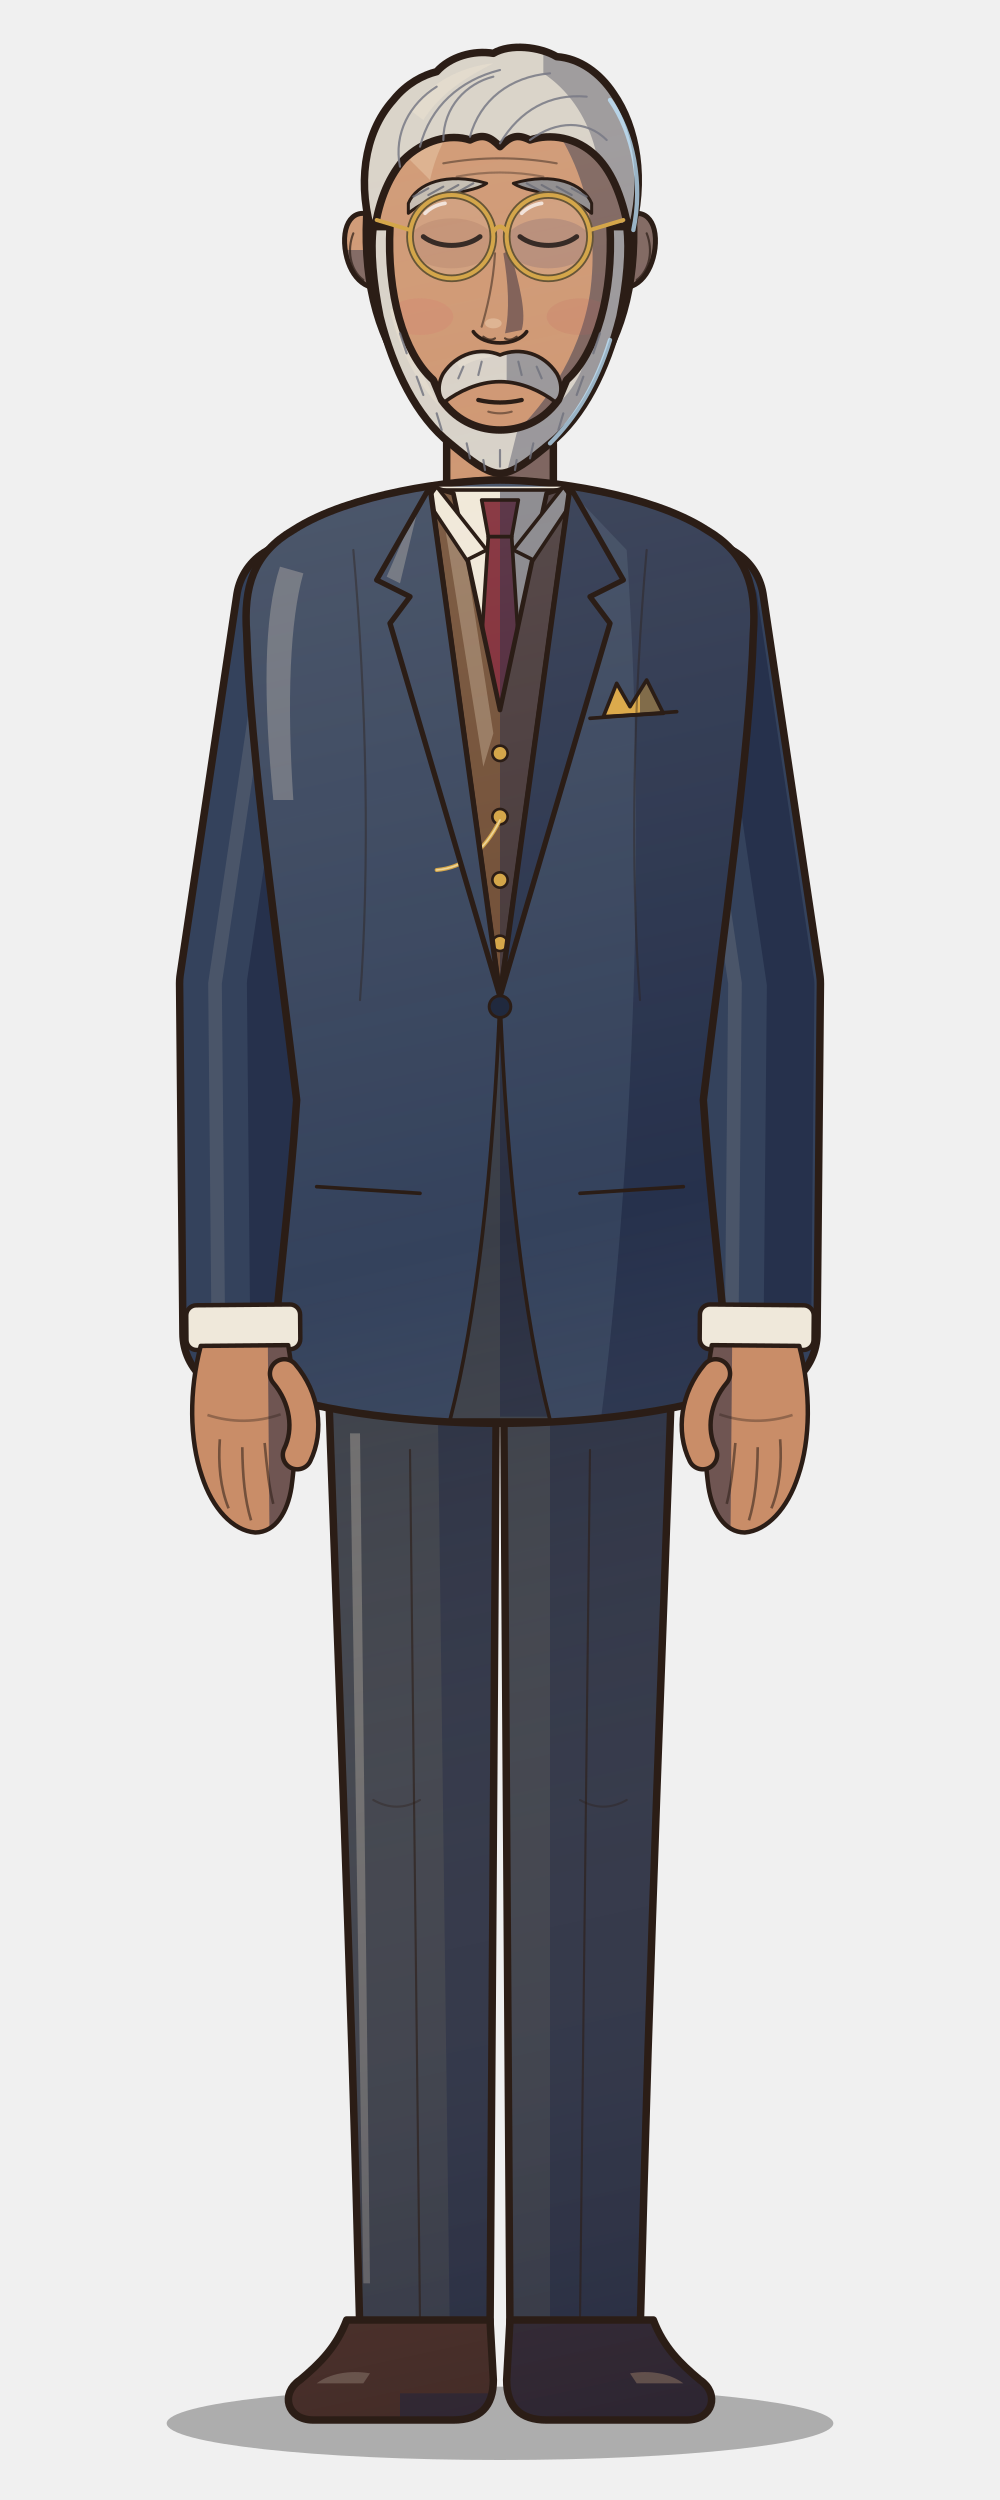
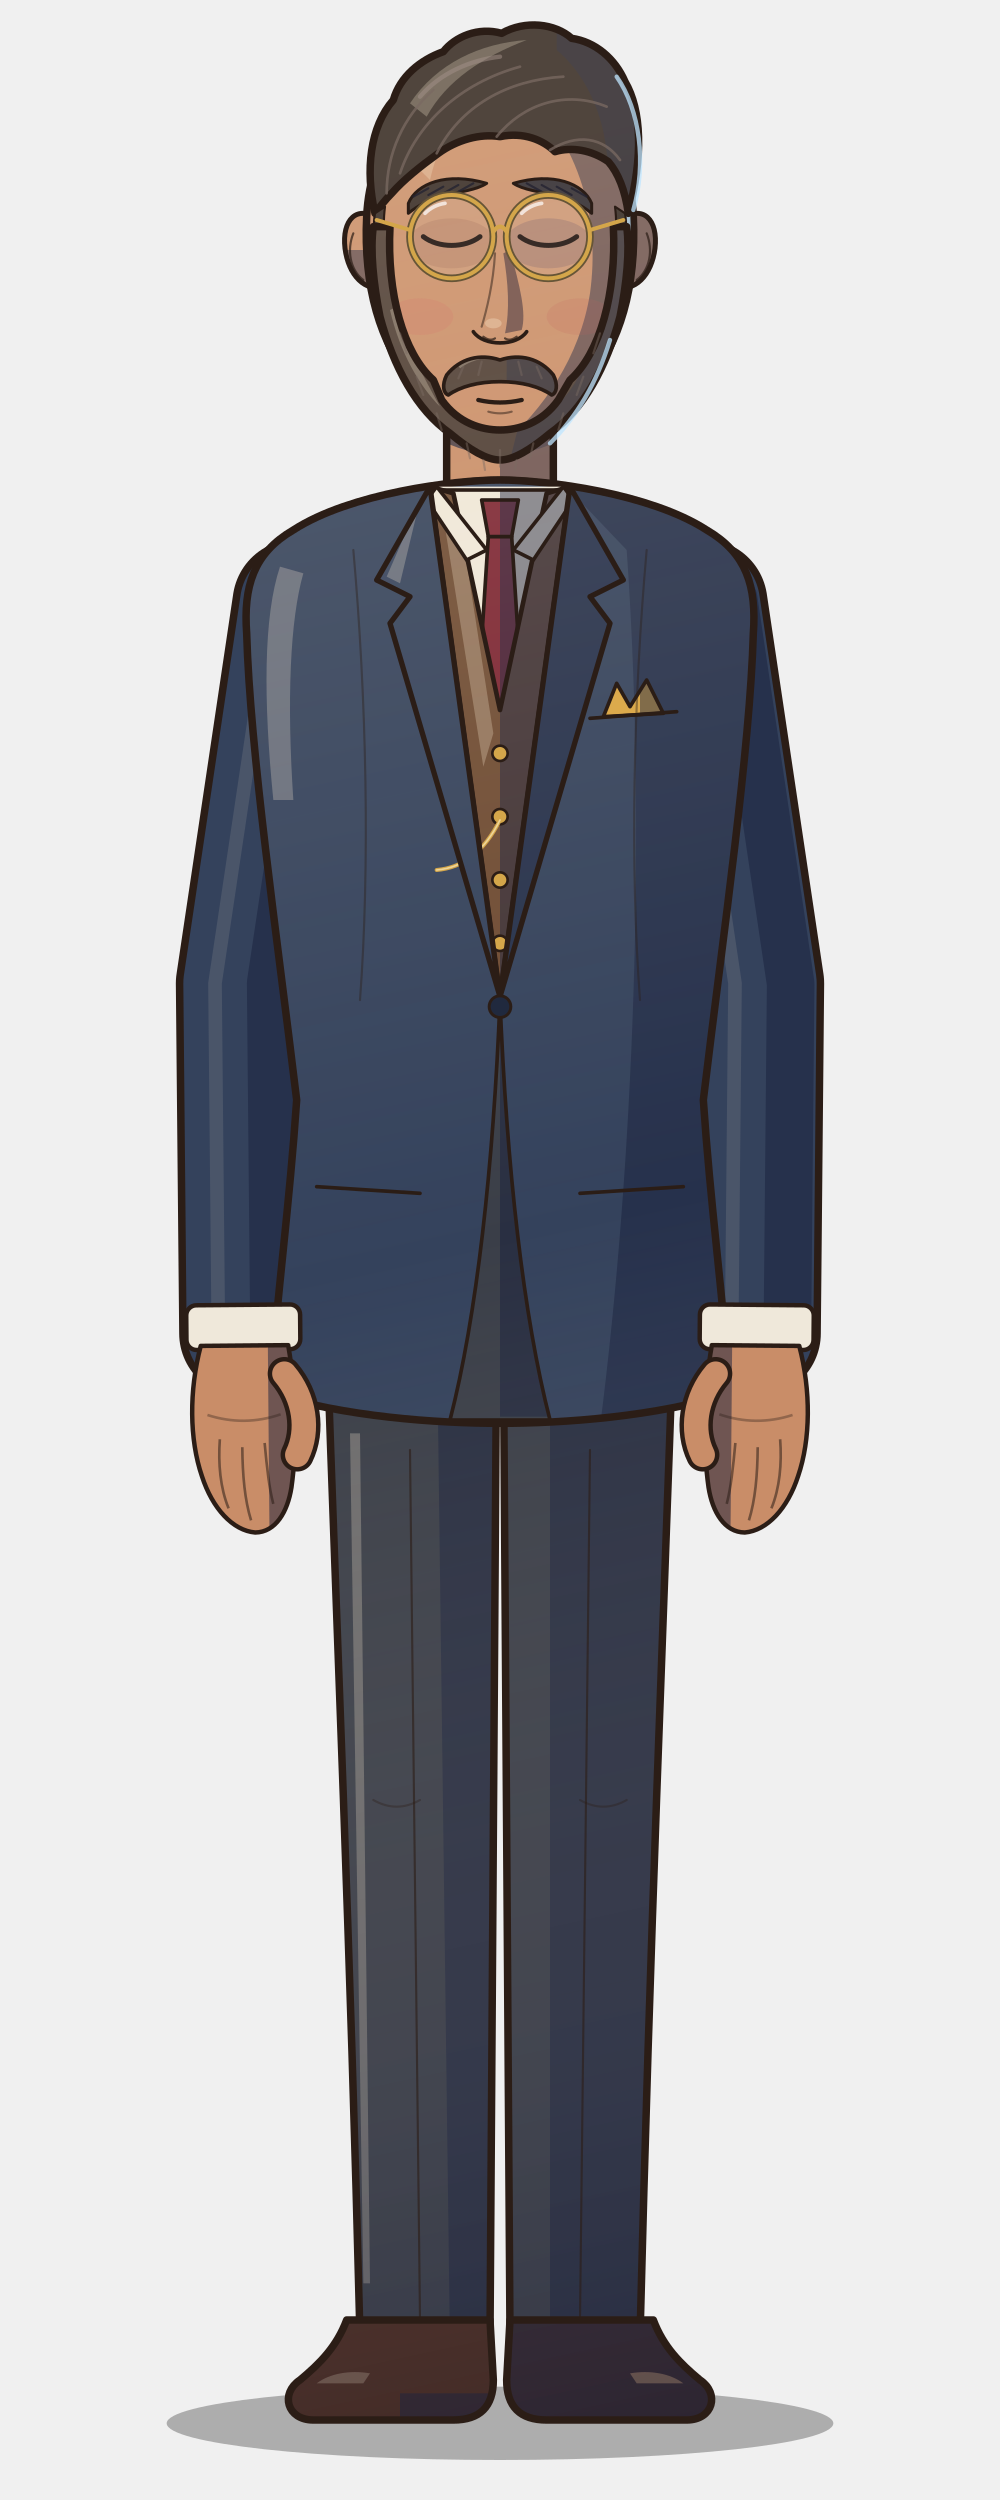
<svg xmlns="http://www.w3.org/2000/svg" viewBox="0 0 600 1500" width="600" height="1500">
  <defs>
    <linearGradient id="form" gradientUnits="userSpaceOnUse" x1="170" y1="120" x2="470" y2="1500">
      <stop offset="0" stop-color="#fff1d6" stop-opacity="0.16" />
      <stop offset="0.45" stop-color="#fff1d6" stop-opacity="0" />
      <stop offset="1" stop-color="#0b1030" stop-opacity="0.30" />
    </linearGradient>
    <clipPath id="c1">
      <path d="M196,800 L298,800 L294,1402 L216,1402 C210,1160 202,980 196,800 Z" />
    </clipPath>
    <clipPath id="c2">
      <path d="M 404,800 L 302,800 L 306,1402 L 384,1402 C 390,1160 398,980 404,800 Z" />
    </clipPath>
    <clipPath id="c3">
      <path d="M208,1392 L294,1392 L296,1428 C296,1444 288,1452 272,1452 L188,1452 C172,1452 168,1436 180,1428 C192,1418 202,1408 208,1392 Z" />
    </clipPath>
    <clipPath id="c4">
      <path d="M 392,1392 L 306,1392 L 304,1428 C 304,1444 312,1452 328,1452 L 412,1452 C 428,1452 432,1436 420,1428 C 408,1418 398,1408 392,1392 Z" />
    </clipPath>
    <clipPath id="c5">
      <path d="M268,228 L268,304 L332,304 L332,228 Z" />
    </clipPath>
    <clipPath id="c6">
      <path d="M300,288 C272,288 210,296 176,318 C152,332 146,352 148,380 C150,450 166,560 178,660 C174,720 166,780 162,836 C206,850 262,854 300,854 C338,854 394,850 438,836 C434,780 426,720 422,660 C434,560 450,450 452,380 C454,352 448,332 424,318 C390,296 328,288 300,288 Z" />
    </clipPath>
    <clipPath id="c7">
      <path d="M258,292 L342,292 L300,598 Z" />
    </clipPath>
    <clipPath id="c8">
      <path d="M262,294 L338,294 L300,430 Z" />
    </clipPath>
    <clipPath id="c9">
      <path d="M289,300 L311,300 L307,322 L293,322 Z" />
    </clipPath>
    <clipPath id="c10">
      <path d="M293,322 L307,322 L314,430 L300,446 L286,430 Z" />
    </clipPath>
    <clipPath id="c11">
      <path d="M258,292 L272,296 L300,426 L328,296 L342,292 L300,598 Z" />
    </clipPath>
    <clipPath id="c12">
      <path d="M262,292 L292,330 L280,336 L256,300 Z" />
    </clipPath>
    <clipPath id="c13">
      <path d="M 338,292 L 308,330 L 320,336 L 344,300 Z" />
    </clipPath>
    <clipPath id="c14">
      <path d="M258,292 L226,348 L246,358 L234,374 L300,598 Z" />
    </clipPath>
    <clipPath id="c15">
      <path d="M 342,292 L 374,348 L 354,358 L 366,374 L 300,598 Z" />
    </clipPath>
    <clipPath id="c16">
      <path d="M300,600 C296,700 286,790 270,852 L330,852 C314,790 304,700 300,600 Z" />
    </clipPath>
    <clipPath id="c17">
      <path d="M362,430 L370,410 L378,424 L388,408 L398,428 Z" />
    </clipPath>
    <clipPath id="c18">
      <path d="M-21,6 C-27,28 -27,52 -21,70 C-16,86 -6,97 5,98 C15,98 21,88 23,76 C26,56 26,30 22,6 Z" />
    </clipPath>
    <clipPath id="c19">
      <path d="M-21,6 C-27,28 -27,52 -21,70 C-16,86 -6,97 5,98 C15,98 21,88 23,76 C26,56 26,30 22,6 Z" />
    </clipPath>
    <clipPath id="c20">
      <path d="M228,132 C214,122 205,132 207,149 C209,165 219,176 232,172 Z" />
    </clipPath>
    <clipPath id="c21">
      <path d="M 372,132 C 386,122 395,132 393,149 C 391,165 381,176 368,172 Z" />
    </clipPath>
    <clipPath id="c22">
      <path d="M300,50 C352,50 378,86 380,130 C382,172 372,206 352,230 C334,252 316,264 300,264 C284,264 266,252 248,230 C228,206 218,172 220,130 C222,86 248,50 300,50 Z" />
    </clipPath>
    <clipPath id="c23">
-       <path d="M224,142 C214,112 218,80 236,60 C244,50 254,45 262,43 C270,34 284,30 296,32 C306,26 324,28 334,34 C348,35 360,44 368,56 C382,76 388,108 378,142 C374,120 368,104 358,94 C346,82 330,80 318,84 C310,80 306,82 300,88 C294,82 290,80 282,84 C270,80 254,84 242,96 C232,108 227,122 224,142 Z" />
+       <path d="M225,128 C219,102 222,76 236,60 C240,46 252,36 266,31 C273,22 287,16 301,20 C315,12 333,14 343,23 C357,25 369,35 375,49 C385,66 386,94 377,128 C375,114 371,104 365,97 C355,90 343,88 333,91 C326,84 314,79 300,82 C288,80 274,84 263,92 C252,100 242,108 235,116 C231,120 228,124 225,128 Z" />
    </clipPath>
    <clipPath id="c24">
+       <path d="M225,128 C224,134 224,140 226,146 L232,144 C230,138 230,132 231,124 Z" />
+     </clipPath>
+     <clipPath id="c25">
+       <path d="M 375,128 C 376,134 376,140 374,146 L 368,144 C 370,138 370,132 369,124 Z" />
+     </clipPath>
+     <clipPath id="c26">
      <path d="M245,122 C250,110 268,103 292,110 C286,114 276,115 268,117 C259,119 251,123 245,128 Z" />
    </clipPath>
-     <clipPath id="c25">
+     <clipPath id="c27">
      <path d="M 355,122 C 350,110 332,103 308,110 C 314,114 324,115 332,117 C 341,119 349,123 355,128 Z" />
    </clipPath>
-     <clipPath id="c26">
-       <path d="M224,136 C222,150 224,170 228,190 C236,222 250,250 270,266 C282,276 292,284 300,284 C308,284 318,276 330,266 C350,250 364,222 372,190 C376,170 378,150 376,136 L366,136 C368,176 358,212 340,228 L335,240 C325,254 311,258 300,258 C289,258 275,254 265,240 L260,228 C242,212 232,176 234,136 Z" />
-     </clipPath>
-     <clipPath id="c27">
-       <path d="M266,224 C274,212 288,208 300,213 C312,208 326,212 334,224 C338,231 337,239 333,241 C325,235 313,229 300,229 C287,229 275,235 267,241 C263,239 262,231 266,224 Z" />
+     <clipPath id="c28">
+       <path d="M224,136 C222,150 224,170 228,190 C236,220 250,246 270,260 C282,270 292,276 300,276 C308,276 318,270 330,260 C350,246 364,220 372,190 C376,170 378,150 376,136 L368,136 C370,176 360,212 342,228 L335,240 C325,254 311,258 300,258 C289,258 275,254 265,240 L260,228 C242,212 232,176 234,136 Z" />
+     </clipPath>
+     <clipPath id="c29">
+       <path d="M268,225 C276,215 288,212 300,216 C312,212 324,215 332,225 C335,231 334,236 331,237 C324,232 313,229 300,229 C287,229 276,232 269,237 C266,236 265,231 268,225 Z" />
    </clipPath>
  </defs>
  <ellipse cx="300" cy="1454" rx="200" ry="22" fill="#000" opacity="0.28" />
  <path d="M196,800 L298,800 L294,1402 L216,1402 C210,1160 202,980 196,800 Z" fill="#3a3e48" />
  <g clip-path="url(#c1)">
    <path d="M262,790 L310,790 L304,1410 L270,1410 Z" fill="#292f42" />
    <path d="M210,860 L216,860 L222,1370 L218,1370 Z" fill="#757473" opacity="0.85" />
    <rect x="0" y="0" width="600" height="1500" fill="url(#form)" />
  </g>
  <path d="M196,800 L298,800 L294,1402 L216,1402 C210,1160 202,980 196,800 Z" fill="none" stroke="#2b1d16" stroke-width="4.5" stroke-linejoin="round" />
  <path d="M 404,800 L 302,800 L 306,1402 L 384,1402 C 390,1160 398,980 404,800 Z" fill="#3a3e48" />
  <g clip-path="url(#c2)">
    <path d="M330,790 L420,790 L420,1410 L330,1410 Z" fill="#292f42" />
    <rect x="0" y="0" width="600" height="1500" fill="url(#form)" />
  </g>
  <path d="M 404,800 L 302,800 L 306,1402 L 384,1402 C 390,1160 398,980 404,800 Z" fill="none" stroke="#2b1d16" stroke-width="4.5" stroke-linejoin="round" />
  <path d="M246,870 L252,1392" fill="none" stroke="#2b1d16" stroke-width="1.3" stroke-linecap="round" stroke-linejoin="round" opacity="0.6" />
  <path d="M354,870 L348,1392" fill="none" stroke="#2b1d16" stroke-width="1.3" stroke-linecap="round" stroke-linejoin="round" opacity="0.6" />
  <path d="M224,1080 q14,8 28,0" fill="none" stroke="#2b1d16" stroke-width="1.3" stroke-linecap="round" stroke-linejoin="round" opacity="0.35" />
  <path d="M348,1080 q14,8 28,0" fill="none" stroke="#2b1d16" stroke-width="1.3" stroke-linecap="round" stroke-linejoin="round" opacity="0.35" />
  <path d="M208,1392 L294,1392 L296,1428 C296,1444 288,1452 272,1452 L188,1452 C172,1452 168,1436 180,1428 C192,1418 202,1408 208,1392 Z" fill="#4e2c1e" />
  <g clip-path="url(#c3)">
    <path d="M240,1436 L300,1436 L300,1460 L240,1460 Z" fill="#33262d" />
    <path d="M190,1430 C198,1424 210,1422 222,1424 L218,1430 Z" fill="#836755" opacity="0.85" />
    <rect x="0" y="0" width="600" height="1500" fill="url(#form)" />
  </g>
  <path d="M208,1392 L294,1392 L296,1428 C296,1444 288,1452 272,1452 L188,1452 C172,1452 168,1436 180,1428 C192,1418 202,1408 208,1392 Z" fill="none" stroke="#2b1d16" stroke-width="4.5" stroke-linejoin="round" />
  <path d="M 392,1392 L 306,1392 L 304,1428 C 304,1444 312,1452 328,1452 L 412,1452 C 428,1452 432,1436 420,1428 C 408,1418 398,1408 392,1392 Z" fill="#4e2c1e" />
  <g clip-path="url(#c4)">
    <path d="M300,1380 L440,1380 L440,1460 L300,1460 Z" fill="#33262d" />
    <path d="M 410,1430 C 402,1424 390,1422 378,1424 L 382,1430 Z" fill="#836755" opacity="0.85" />
    <rect x="0" y="0" width="600" height="1500" fill="url(#form)" />
  </g>
  <path d="M 392,1392 L 306,1392 L 304,1428 C 304,1444 312,1452 328,1452 L 412,1452 C 428,1452 432,1436 420,1428 C 408,1418 398,1408 392,1392 Z" fill="none" stroke="#2b1d16" stroke-width="4.5" stroke-linejoin="round" />
  <path d="M178.0,362.0 L144.0,590.0 L146.0,800.0" fill="none" stroke="#2b1d16" stroke-width="77.0" stroke-linecap="round" stroke-linejoin="round" />
  <path d="M178.0,362.0 L144.0,590.0 L146.0,800.0" fill="none" stroke="#34425c" stroke-width="68" stroke-linecap="round" stroke-linejoin="round" />
  <path d="M196.2,364.7 L162.4,589.8 L164.4,799.8" fill="none" stroke="#26314c" stroke-width="28.56" stroke-linecap="round" stroke-linejoin="round" />
  <path d="M163.0,362.0 L129.0,590.0 L131.0,800.0" fill="none" stroke="#596272" stroke-width="8.16" stroke-linecap="round" opacity="0.6" />
  <path d="M422.0,362.0 L456.0,590.0 L454.0,800.0" fill="none" stroke="#2b1d16" stroke-width="77.0" stroke-linecap="round" stroke-linejoin="round" />
  <path d="M422.0,362.0 L456.0,590.0 L454.0,800.0" fill="none" stroke="#34425c" stroke-width="68" stroke-linecap="round" stroke-linejoin="round" />
  <path d="M440.2,359.3 L474.4,590.2 L472.4,800.2" fill="none" stroke="#26314c" stroke-width="28.56" stroke-linecap="round" stroke-linejoin="round" />
  <path d="M407.0,362.0 L441.0,590.0 L439.0,800.0" fill="none" stroke="#596272" stroke-width="8.16" stroke-linecap="round" opacity="0.6" />
  <path d="M268,228 L268,304 L332,304 L332,228 Z" fill="#c98d68" />
  <g clip-path="url(#c5)">
    <path d="M300,220 L340,220 L340,310 L300,310 Z" fill="#6f5552" />
    <path d="M260,224 L340,224 L340,262 Q300,284 260,262 Z" fill="#514248" />
    <rect x="0" y="0" width="600" height="1500" fill="url(#form)" />
  </g>
  <path d="M268,228 L268,304 L332,304 L332,228 Z" fill="none" stroke="#2b1d16" stroke-width="4.5" stroke-linejoin="round" />
  <path d="M300,288 C272,288 210,296 176,318 C152,332 146,352 148,380 C150,450 166,560 178,660 C174,720 166,780 162,836 C206,850 262,854 300,854 C338,854 394,850 438,836 C434,780 426,720 422,660 C434,560 450,450 452,380 C454,352 448,332 424,318 C390,296 328,288 300,288 Z" fill="#34425c" />
  <g clip-path="url(#c6)">
    <path d="M336,288 C390,294 456,310 456,380 C452,500 430,600 424,680 L440,850 L360,856 C380,700 388,500 376,330 Z" fill="#26314c" />
    <path d="M168,340 C158,370 158,420 164,480 L176,480 C172,420 174,372 182,344 Z" fill="#717681" opacity="0.85" />
    <rect x="0" y="0" width="600" height="1500" fill="url(#form)" />
  </g>
  <path d="M300,288 C272,288 210,296 176,318 C152,332 146,352 148,380 C150,450 166,560 178,660 C174,720 166,780 162,836 C206,850 262,854 300,854 C338,854 394,850 438,836 C434,780 426,720 422,660 C434,560 450,450 452,380 C454,352 448,332 424,318 C390,296 328,288 300,288 Z" fill="none" stroke="#2b1d16" stroke-width="4.5" stroke-linejoin="round" />
  <path d="M258,292 L342,292 L300,598 Z" fill="#efe8da" />
  <g clip-path="url(#c7)">
    <rect x="0" y="0" width="600" height="1500" fill="url(#form)" />
  </g>
  <path d="M262,294 L338,294 L300,430 Z" fill="#efe8da" />
  <g clip-path="url(#c8)">
    <path d="M300,290 L340,290 L300,430 Z" fill="#82828a" />
    <rect x="0" y="0" width="600" height="1500" fill="url(#form)" />
  </g>
  <path d="M262,294 L338,294 L300,430 Z" fill="none" stroke="#2b1d16" stroke-width="2.2" stroke-linejoin="round" />
  <path d="M289,300 L311,300 L307,322 L293,322 Z" fill="#7c2533" />
  <g clip-path="url(#c9)">
    <path d="M300,296 L314,296 L310,326 L300,326 Z" fill="#4a2238" />
    <rect x="0" y="0" width="600" height="1500" fill="url(#form)" />
  </g>
  <path d="M289,300 L311,300 L307,322 L293,322 Z" fill="none" stroke="#2b1d16" stroke-width="2.2" stroke-linejoin="round" />
  <path d="M293,322 L307,322 L314,430 L300,446 L286,430 Z" fill="#7c2533" />
  <g clip-path="url(#c10)">
    <path d="M300,320 L318,320 L318,450 L300,450 Z" fill="#4a2238" />
    <rect x="0" y="0" width="600" height="1500" fill="url(#form)" />
  </g>
  <path d="M293,322 L307,322 L314,430 L300,446 L286,430 Z" fill="none" stroke="#2b1d16" stroke-width="2.2" stroke-linejoin="round" />
  <path d="M258,292 L272,296 L300,426 L328,296 L342,292 L300,598 Z" fill="#6e4b33" />
  <g clip-path="url(#c11)">
    <path d="M300,300 L346,290 L300,600 Z" fill="#433538" />
    <path d="M266,310 L276,312 L296,440 L290,460 Z" fill="#9a7d64" opacity="0.85" />
    <rect x="0" y="0" width="600" height="1500" fill="url(#form)" />
  </g>
  <path d="M258,292 L272,296 L300,426 L328,296 L342,292 L300,598 Z" fill="none" stroke="#2b1d16" stroke-width="2.8" stroke-linejoin="round" />
  <circle cx="300" cy="452" r="4.6" fill="#d4a64a" stroke="#2b1d16" stroke-width="1.6" />
  <circle cx="300" cy="490" r="4.6" fill="#d4a64a" stroke="#2b1d16" stroke-width="1.6" />
  <circle cx="300" cy="528" r="4.6" fill="#d4a64a" stroke="#2b1d16" stroke-width="1.6" />
  <circle cx="300" cy="566" r="4.6" fill="#d4a64a" stroke="#2b1d16" stroke-width="1.6" />
  <path d="M300,492 Q286,520 262,522" fill="none" stroke="#d4a64a" stroke-width="2.4" stroke-linecap="round" stroke-linejoin="round" opacity="1.0" />
  <path d="M300,492 Q286,520 262,522" fill="none" stroke="#fff4cc" stroke-width="1.0" stroke-linecap="round" stroke-linejoin="round" opacity="0.6" />
  <path d="M262,292 L292,330 L280,336 L256,300 Z" fill="#efe8da" />
  <g clip-path="url(#c12)">
    <rect x="0" y="0" width="600" height="1500" fill="url(#form)" />
  </g>
  <path d="M262,292 L292,330 L280,336 L256,300 Z" fill="none" stroke="#2b1d16" stroke-width="2.2" stroke-linejoin="round" />
  <path d="M 338,292 L 308,330 L 320,336 L 344,300 Z" fill="#efe8da" />
  <g clip-path="url(#c13)">
    <path d="M300,280 L350,280 L350,340 L300,340 Z" fill="#82828a" />
    <rect x="0" y="0" width="600" height="1500" fill="url(#form)" />
  </g>
  <path d="M 338,292 L 308,330 L 320,336 L 344,300 Z" fill="none" stroke="#2b1d16" stroke-width="2.2" stroke-linejoin="round" />
  <path d="M258,292 L226,348 L246,358 L234,374 L300,598 Z" fill="#34425c" />
  <g clip-path="url(#c14)">
    <path d="M252,300 L232,346 L240,350 Z" fill="#717681" opacity="0.85" />
    <rect x="0" y="0" width="600" height="1500" fill="url(#form)" />
  </g>
  <path d="M258,292 L226,348 L246,358 L234,374 L300,598 Z" fill="none" stroke="#2b1d16" stroke-width="3.2" stroke-linejoin="round" />
  <path d="M 342,292 L 374,348 L 354,358 L 366,374 L 300,598 Z" fill="#34425c" />
  <g clip-path="url(#c15)">
    <path d="M300,280 L380,280 L380,600 L300,600 Z" fill="#26314c" />
    <rect x="0" y="0" width="600" height="1500" fill="url(#form)" />
  </g>
  <path d="M 342,292 L 374,348 L 354,358 L 366,374 L 300,598 Z" fill="none" stroke="#2b1d16" stroke-width="3.2" stroke-linejoin="round" />
  <path d="M258,292 Q300,282 342,292" fill="none" stroke="#2b1d16" stroke-width="2.2" stroke-linecap="round" stroke-linejoin="round" opacity="1.0" />
  <path d="M300,600 C296,700 286,790 270,852 L330,852 C314,790 304,700 300,600 Z" fill="#3a3e48" />
  <g clip-path="url(#c16)">
    <path d="M300,600 L340,600 L340,850 L300,850 Z" fill="#292f42" />
    <rect x="0" y="0" width="600" height="1500" fill="url(#form)" />
  </g>
  <path d="M300,600 C296,700 286,790 270,852 L330,852 C314,790 304,700 300,600 Z" fill="none" stroke="#2b1d16" stroke-width="2.2" stroke-linejoin="round" />
  <circle cx="300" cy="604" r="6.5" fill="#20293e" stroke="#2b1d16" stroke-width="1.8" />
  <path d="M190,712 L252,716" fill="none" stroke="#2b1d16" stroke-width="2.2" stroke-linecap="round" stroke-linejoin="round" opacity="1.0" />
  <path d="M410,712 L348,716" fill="none" stroke="#2b1d16" stroke-width="2.2" stroke-linecap="round" stroke-linejoin="round" opacity="1.0" />
  <path d="M362,430 L370,410 L378,424 L388,408 L398,428 Z" fill="#d9a441" />
  <g clip-path="url(#c17)">
    <path d="M384,400 L404,400 L404,432 L384,432 Z" fill="#77613f" />
    <rect x="0" y="0" width="600" height="1500" fill="url(#form)" />
  </g>
  <path d="M362,430 L370,410 L378,424 L388,408 L398,428 Z" fill="none" stroke="#2b1d16" stroke-width="2.2" stroke-linejoin="round" />
  <path d="M354,431 L406,427" fill="none" stroke="#2b1d16" stroke-width="2.2" stroke-linecap="round" stroke-linejoin="round" opacity="1.0" />
  <path d="M212,330 C220,420 222,520 216,600" fill="none" stroke="#2b1d16" stroke-width="1.3" stroke-linecap="round" stroke-linejoin="round" opacity="0.4" />
  <path d="M388,330 C380,420 378,520 384,600" fill="none" stroke="#2b1d16" stroke-width="1.3" stroke-linecap="round" stroke-linejoin="round" opacity="0.4" />
  <g transform="translate(146.0,800.0) rotate(-0.5)">
    <g transform="scale(1.22,1.22)">
      <rect x="-28" y="-14" width="56" height="22" rx="5" fill="#efe8da" stroke="#2b1d16" stroke-width="2.2" />
      <path d="M-21,6 C-27,28 -27,52 -21,70 C-16,86 -6,97 5,98 C15,98 21,88 23,76 C26,56 26,30 22,6 Z" fill="#c98d68" />
      <g clip-path="url(#c18)">
        <path d="M12,-10 L40,-10 L40,120 L12,120 Z" fill="#6f5552" />
      </g>
      <path d="M-21,6 C-27,28 -27,52 -21,70 C-16,86 -6,97 5,98 C15,98 21,88 23,76 C26,56 26,30 22,6 Z" fill="none" stroke="#2b1d16" stroke-width="2.2" stroke-linejoin="round" />
      <path d="M-12,52 C-13,64 -12,76 -8,86 M-1,56 C-1,70 0,82 3,92 M10,54 C11,66 12,76 14,84" stroke="#2b1d16" stroke-width="1.3" fill="none" opacity="0.55" />
      <path d="M-18,40 Q0,46 18,40" stroke="#2b1d16" stroke-width="1.3" fill="none" opacity="0.35" />
      <path d="M20,20 C30,32 32,48 26,60" fill="none" stroke="#2b1d16" stroke-width="16.4" stroke-linecap="round" />
      <path d="M20,20 C30,32 32,48 26,60" fill="none" stroke="#c98d68" stroke-width="12" stroke-linecap="round" />
    </g>
  </g>
  <g transform="translate(454.0,800.0) rotate(0.5)">
    <g transform="scale(-1.22,1.22)">
      <rect x="-28" y="-14" width="56" height="22" rx="5" fill="#efe8da" stroke="#2b1d16" stroke-width="2.2" />
      <path d="M-21,6 C-27,28 -27,52 -21,70 C-16,86 -6,97 5,98 C15,98 21,88 23,76 C26,56 26,30 22,6 Z" fill="#c98d68" />
      <g clip-path="url(#c19)">
        <path d="M12,-10 L40,-10 L40,120 L12,120 Z" fill="#6f5552" />
      </g>
      <path d="M-21,6 C-27,28 -27,52 -21,70 C-16,86 -6,97 5,98 C15,98 21,88 23,76 C26,56 26,30 22,6 Z" fill="none" stroke="#2b1d16" stroke-width="2.2" stroke-linejoin="round" />
      <path d="M-12,52 C-13,64 -12,76 -8,86 M-1,56 C-1,70 0,82 3,92 M10,54 C11,66 12,76 14,84" stroke="#2b1d16" stroke-width="1.3" fill="none" opacity="0.55" />
      <path d="M-18,40 Q0,46 18,40" stroke="#2b1d16" stroke-width="1.3" fill="none" opacity="0.35" />
      <path d="M20,20 C30,32 32,48 26,60" fill="none" stroke="#2b1d16" stroke-width="16.4" stroke-linecap="round" />
      <path d="M20,20 C30,32 32,48 26,60" fill="none" stroke="#c98d68" stroke-width="12" stroke-linecap="round" />
    </g>
  </g>
  <path d="M228,132 C214,122 205,132 207,149 C209,165 219,176 232,172 Z" fill="#c98d68" />
  <g clip-path="url(#c20)">
    <path d="M190,150 L240,150 L240,190 L190,190 Z" fill="#6f5552" />
    <rect x="0" y="0" width="600" height="1500" fill="url(#form)" />
  </g>
  <path d="M228,132 C214,122 205,132 207,149 C209,165 219,176 232,172 Z" fill="none" stroke="#2b1d16" stroke-width="3.0" stroke-linejoin="round" />
  <path d="M 372,132 C 386,122 395,132 393,149 C 391,165 381,176 368,172 Z" fill="#c98d68" />
  <g clip-path="url(#c21)">
    <path d="M360,110 L410,110 L410,190 L360,190 Z" fill="#6f5552" />
    <rect x="0" y="0" width="600" height="1500" fill="url(#form)" />
  </g>
  <path d="M 372,132 C 386,122 395,132 393,149 C 391,165 381,176 368,172 Z" fill="none" stroke="#2b1d16" stroke-width="3.0" stroke-linejoin="round" />
  <path d="M212,140 C208,150 210,162 218,168" fill="none" stroke="#2b1d16" stroke-width="1.3" stroke-linecap="round" stroke-linejoin="round" opacity="0.7" />
  <path d="M388,140 C392,150 390,162 382,168" fill="none" stroke="#2b1d16" stroke-width="1.3" stroke-linecap="round" stroke-linejoin="round" opacity="0.7" />
  <path d="M300,50 C352,50 378,86 380,130 C382,172 372,206 352,230 C334,252 316,264 300,264 C284,264 266,252 248,230 C228,206 218,172 220,130 C222,86 248,50 300,50 Z" fill="#c98d68" />
  <g clip-path="url(#c22)">
    <path d="M300,40 C356,46 386,86 384,130 C384,174 372,210 352,232 C334,254 316,266 300,268 C326,246 348,214 354,176 C360,132 350,82 300,40 Z" fill="#6f5552" />
    <path d="M246,96 C252,78 266,66 284,62 C270,74 262,90 258,108 Z" fill="#d9ab89" opacity="0.85" />
    <rect x="0" y="0" width="600" height="1500" fill="url(#form)" />
  </g>
  <path d="M300,50 C352,50 378,86 380,130 C382,172 372,206 352,230 C334,252 316,264 300,264 C284,264 266,252 248,230 C228,206 218,172 220,130 C222,86 248,50 300,50 Z" fill="none" stroke="#2b1d16" stroke-width="4.5" stroke-linejoin="round" />
  <path d="M372,96 C382,136 378,186 356,226" fill="none" stroke="#bfe6ff" stroke-width="2.6" stroke-linecap="round" opacity="0.75" />
  <ellipse cx="271" cy="146" rx="26" ry="15" fill="#8a5a46" opacity="0.18" />
  <ellipse cx="329" cy="146" rx="26" ry="15" fill="#5a4a66" opacity="0.22" />
  <ellipse cx="252" cy="190" rx="20" ry="11" fill="#d9706a" opacity="0.18" />
  <ellipse cx="348" cy="190" rx="20" ry="11" fill="#c0605e" opacity="0.15" />
-   <path d="M266,98 Q300,92 334,98" fill="none" stroke="#2b1d16" stroke-width="1.3" stroke-linecap="round" stroke-linejoin="round" opacity="0.45" />
-   <path d="M274,106 Q300,101 326,106" fill="none" stroke="#2b1d16" stroke-width="1.3" stroke-linecap="round" stroke-linejoin="round" opacity="0.35" />
-   <path d="M224,142 C214,112 218,80 236,60 C244,50 254,45 262,43 C270,34 284,30 296,32 C306,26 324,28 334,34 C348,35 360,44 368,56 C382,76 388,108 378,142 C374,120 368,104 358,94 C346,82 330,80 318,84 C310,80 306,82 300,88 C294,82 290,80 282,84 C270,80 254,84 242,96 C232,108 227,122 224,142 Z" fill="#d3cec7" />
+   <path d="M225,128 C219,102 222,76 236,60 C240,46 252,36 266,31 C273,22 287,16 301,20 C315,12 333,14 343,23 C357,25 369,35 375,49 C385,66 386,94 377,128 C375,114 371,104 365,97 C355,90 343,88 333,91 C326,84 314,79 300,82 C288,80 274,84 263,92 C252,100 242,108 235,116 C231,120 228,124 225,128 Z" fill="#2e2420" />
  <g clip-path="url(#c23)">
-     <path d="M326,30 C372,40 394,92 380,142 L358,142 C366,104 356,64 326,44 Z" fill="#8e8d94" />
-     <path d="M246,66 C258,50 276,40 296,38 C280,46 264,56 254,72 Z" fill="#e0d8cc" opacity="0.85" />
-     <rect x="0" y="0" width="600" height="1500" fill="url(#form)" />
-   </g>
-   <path d="M224,142 C214,112 218,80 236,60 C244,50 254,45 262,43 C270,34 284,30 296,32 C306,26 324,28 334,34 C348,35 360,44 368,56 C382,76 388,108 378,142 C374,120 368,104 358,94 C346,82 330,80 318,84 C310,80 306,82 300,88 C294,82 290,80 282,84 C270,80 254,84 242,96 C232,108 227,122 224,142 Z" fill="none" stroke="#2b1d16" stroke-width="4.5" stroke-linejoin="round" />
-   <path d="M366,60 C380,80 386,110 380,138" fill="none" stroke="#bfe6ff" stroke-width="2.6" stroke-linecap="round" opacity="0.75" />
-   <path d="M252,88 C258,64 276,48 300,42" fill="none" stroke="#787985" stroke-width="1.3" stroke-linecap="round" stroke-linejoin="round" opacity="0.85" />
-   <path d="M282,82 C288,60 306,46 330,44" fill="none" stroke="#787985" stroke-width="1.3" stroke-linecap="round" stroke-linejoin="round" opacity="0.85" />
-   <path d="M300,86 C312,66 330,56 352,58" fill="none" stroke="#787985" stroke-width="1.3" stroke-linecap="round" stroke-linejoin="round" opacity="0.85" />
-   <path d="M318,84 C334,72 352,72 364,84" fill="none" stroke="#787985" stroke-width="1.3" stroke-linecap="round" stroke-linejoin="round" opacity="0.85" />
-   <path d="M240,100 C236,80 246,62 262,52" fill="none" stroke="#787985" stroke-width="1.3" stroke-linecap="round" stroke-linejoin="round" opacity="0.85" />
-   <path d="M266,84 C266,64 280,50 296,46" fill="none" stroke="#787985" stroke-width="1.3" stroke-linecap="round" stroke-linejoin="round" opacity="0.85" />
-   <path d="M245,122 C250,110 268,103 292,110 C286,114 276,115 268,117 C259,119 251,123 245,128 Z" fill="#bdb6ad" />
+     <path d="M334,14 C372,26 394,80 380,130 L362,130 C370,92 360,52 334,30 Z" fill="#27232c" />
+     <path d="M246,62 C262,38 288,26 316,24 C290,34 268,48 256,70 Z" fill="#6d6257" opacity="0.85" />
+     <rect x="0" y="0" width="600" height="1500" fill="url(#form)" />
+   </g>
+   <path d="M225,128 C219,102 222,76 236,60 C240,46 252,36 266,31 C273,22 287,16 301,20 C315,12 333,14 343,23 C357,25 369,35 375,49 C385,66 386,94 377,128 C375,114 371,104 365,97 C355,90 343,88 333,91 C326,84 314,79 300,82 C288,80 274,84 263,92 C252,100 242,108 235,116 C231,120 228,124 225,128 Z" fill="none" stroke="#2b1d16" stroke-width="4.5" stroke-linejoin="round" />
+   <path d="M370,46 C384,66 388,98 380,126" fill="none" stroke="#bfe6ff" stroke-width="2.6" stroke-linecap="round" opacity="0.75" />
+   <path d="M240,104 C250,74 276,50 312,40" fill="none" stroke="#7a6a62" stroke-width="1.6" stroke-linecap="round" stroke-linejoin="round" opacity="0.75" />
+   <path d="M262,92 C276,64 304,48 338,46" fill="none" stroke="#7a6a62" stroke-width="1.6" stroke-linecap="round" stroke-linejoin="round" opacity="0.75" />
+   <path d="M298,82 C314,62 340,54 364,64" fill="none" stroke="#7a6a62" stroke-width="1.6" stroke-linecap="round" stroke-linejoin="round" opacity="0.75" />
+   <path d="M330,90 C346,80 362,82 372,96" fill="none" stroke="#7a6a62" stroke-width="1.6" stroke-linecap="round" stroke-linejoin="round" opacity="0.75" />
+   <path d="M232,116 C232,92 242,70 260,54" fill="none" stroke="#7a6a62" stroke-width="1.6" stroke-linecap="round" stroke-linejoin="round" opacity="0.75" />
+   <path d="M252,58 C264,44 282,36 300,34" fill="none" stroke="#a39189" stroke-width="2.6" stroke-linecap="round" stroke-linejoin="round" opacity="0.5" />
+   <path d="M225,128 C224,134 224,140 226,146 L232,144 C230,138 230,132 231,124 Z" fill="#2e2420" />
  <g clip-path="url(#c24)">
    <rect x="0" y="0" width="600" height="1500" fill="url(#form)" />
  </g>
+   <path d="M225,128 C224,134 224,140 226,146 L232,144 C230,138 230,132 231,124 Z" fill="none" stroke="#2b1d16" stroke-width="1.3" stroke-linejoin="round" />
+   <path d="M 375,128 C 376,134 376,140 374,146 L 368,144 C 370,138 370,132 369,124 Z" fill="#2e2420" />
+   <g clip-path="url(#c25)">
+     <rect x="0" y="0" width="600" height="1500" fill="url(#form)" />
+   </g>
+   <path d="M 375,128 C 376,134 376,140 374,146 L 368,144 C 370,138 370,132 369,124 Z" fill="none" stroke="#2b1d16" stroke-width="1.3" stroke-linejoin="round" />
+   <path d="M245,122 C250,110 268,103 292,110 C286,114 276,115 268,117 C259,119 251,123 245,128 Z" fill="#2e2420" />
+   <g clip-path="url(#c26)">
+     <rect x="0" y="0" width="600" height="1500" fill="url(#form)" />
+   </g>
  <path d="M245,122 C250,110 268,103 292,110 C286,114 276,115 268,117 C259,119 251,123 245,128 Z" fill="none" stroke="#2b1d16" stroke-width="1.8" stroke-linejoin="round" />
-   <path d="M 355,122 C 350,110 332,103 308,110 C 314,114 324,115 332,117 C 341,119 349,123 355,128 Z" fill="#bdb6ad" />
-   <g clip-path="url(#c25)">
-     <path d="M300,90 L360,90 L360,130 L300,130 Z" fill="#807e84" />
+   <path d="M 355,122 C 350,110 332,103 308,110 C 314,114 324,115 332,117 C 341,119 349,123 355,128 Z" fill="#2e2420" />
+   <g clip-path="url(#c27)">
+     <path d="M300,90 L360,90 L360,130 L300,130 Z" fill="#27232c" />
    <rect x="0" y="0" width="600" height="1500" fill="url(#form)" />
  </g>
  <path d="M 355,122 C 350,110 332,103 308,110 C 314,114 324,115 332,117 C 341,119 349,123 355,128 Z" fill="none" stroke="#2b1d16" stroke-width="1.8" stroke-linejoin="round" />
-   <path d="M248,118 l9,-5" fill="none" stroke="#6a6b76" stroke-width="1.3" stroke-linecap="round" stroke-linejoin="round" opacity="0.8" />
-   <path d="M257,117 l9,-5" fill="none" stroke="#6a6b76" stroke-width="1.3" stroke-linecap="round" stroke-linejoin="round" opacity="0.8" />
-   <path d="M266,116 l9,-5" fill="none" stroke="#6a6b76" stroke-width="1.3" stroke-linecap="round" stroke-linejoin="round" opacity="0.8" />
-   <path d="M275,115 l9,-5" fill="none" stroke="#6a6b76" stroke-width="1.3" stroke-linecap="round" stroke-linejoin="round" opacity="0.8" />
-   <path d="M352,118 l-9,-5" fill="none" stroke="#6a6b76" stroke-width="1.3" stroke-linecap="round" stroke-linejoin="round" opacity="0.8" />
-   <path d="M343,117 l-9,-5" fill="none" stroke="#6a6b76" stroke-width="1.3" stroke-linecap="round" stroke-linejoin="round" opacity="0.8" />
-   <path d="M334,116 l-9,-5" fill="none" stroke="#6a6b76" stroke-width="1.3" stroke-linecap="round" stroke-linejoin="round" opacity="0.8" />
-   <path d="M325,115 l-9,-5" fill="none" stroke="#6a6b76" stroke-width="1.3" stroke-linecap="round" stroke-linejoin="round" opacity="0.8" />
+   <path d="M248,118 l9,-5" fill="none" stroke="#242331" stroke-width="1.3" stroke-linecap="round" stroke-linejoin="round" opacity="0.8" />
+   <path d="M257,117 l9,-5" fill="none" stroke="#242331" stroke-width="1.3" stroke-linecap="round" stroke-linejoin="round" opacity="0.8" />
+   <path d="M266,116 l9,-5" fill="none" stroke="#242331" stroke-width="1.3" stroke-linecap="round" stroke-linejoin="round" opacity="0.8" />
+   <path d="M275,115 l9,-5" fill="none" stroke="#242331" stroke-width="1.3" stroke-linecap="round" stroke-linejoin="round" opacity="0.8" />
+   <path d="M352,118 l-9,-5" fill="none" stroke="#242331" stroke-width="1.3" stroke-linecap="round" stroke-linejoin="round" opacity="0.8" />
+   <path d="M343,117 l-9,-5" fill="none" stroke="#242331" stroke-width="1.3" stroke-linecap="round" stroke-linejoin="round" opacity="0.8" />
+   <path d="M334,116 l-9,-5" fill="none" stroke="#242331" stroke-width="1.3" stroke-linecap="round" stroke-linejoin="round" opacity="0.8" />
+   <path d="M325,115 l-9,-5" fill="none" stroke="#242331" stroke-width="1.3" stroke-linecap="round" stroke-linejoin="round" opacity="0.8" />
  <path d="M254,142 C263,149 279,149 288,142" fill="none" stroke="#2b1d16" stroke-width="3.0" stroke-linecap="round" stroke-linejoin="round" opacity="1.0" />
  <path d="M312,142 C321,149 337,149 346,142" fill="none" stroke="#2b1d16" stroke-width="3.0" stroke-linecap="round" stroke-linejoin="round" opacity="1.0" />
  <path d="M306,150 C312,172 316,188 313,198 L303,200 C306,186 305,170 302,152 Z" fill="#6f5552" opacity="0.8" />
  <path d="M297,152 C296,170 292,186 289,196" fill="none" stroke="#2b1d16" stroke-width="1.3" stroke-linecap="round" stroke-linejoin="round" opacity="0.5" />
  <path d="M284,199 C290,208 310,208 316,199" fill="none" stroke="#2b1d16" stroke-width="2.2" stroke-linecap="round" stroke-linejoin="round" opacity="1.0" />
  <path d="M290,202 q4,3 7,1 M310,202 q-4,3 -7,1" fill="none" stroke="#2b1d16" stroke-width="1.3" stroke-linecap="round" stroke-linejoin="round" opacity="0.7" />
  <ellipse cx="296" cy="194" rx="5" ry="3" fill="#e1ba9a" opacity="0.8" />
  <path d="M287,240 Q300,243 313,240" fill="none" stroke="#2b1d16" stroke-width="2.6" stroke-linecap="round" stroke-linejoin="round" opacity="1.0" />
  <path d="M293,247 Q300,249 307,247" fill="none" stroke="#2b1d16" stroke-width="1.3" stroke-linecap="round" stroke-linejoin="round" opacity="0.5" />
-   <path d="M224,136 C222,150 224,170 228,190 C236,222 250,250 270,266 C282,276 292,284 300,284 C308,284 318,276 330,266 C350,250 364,222 372,190 C376,170 378,150 376,136 L366,136 C368,176 358,212 340,228 L335,240 C325,254 311,258 300,258 C289,258 275,254 265,240 L260,228 C242,212 232,176 234,136 Z" fill="#d3cec7" />
-   <g clip-path="url(#c26)">
-     <path d="M312,252 C342,248 362,220 360,136 L400,136 L400,300 L300,300 Z" fill="#8e8d94" />
-     <path d="M266,268 C282,288 318,288 334,268 L334,300 L266,300 Z" fill="#555767" />
-     <path d="M234,186 C240,212 252,232 264,244 C254,226 244,208 238,184 Z" fill="#e0d8cc" opacity="0.85" />
-     <rect x="0" y="0" width="600" height="1500" fill="url(#form)" />
-   </g>
-   <path d="M224,136 C222,150 224,170 228,190 C236,222 250,250 270,266 C282,276 292,284 300,284 C308,284 318,276 330,266 C350,250 364,222 372,190 C376,170 378,150 376,136 L366,136 C368,176 358,212 340,228 L335,240 C325,254 311,258 300,258 C289,258 275,254 265,240 L260,228 C242,212 232,176 234,136 Z" fill="none" stroke="#2b1d16" stroke-width="4.5" stroke-linejoin="round" />
+   <path d="M224,136 C222,150 224,170 228,190 C236,220 250,246 270,260 C282,270 292,276 300,276 C308,276 318,270 330,260 C350,246 364,220 372,190 C376,170 378,150 376,136 L368,136 C370,176 360,212 342,228 L335,240 C325,254 311,258 300,258 C289,258 275,254 265,240 L260,228 C242,212 232,176 234,136 Z" fill="#4b3b33" />
+   <g clip-path="url(#c28)">
+     <path d="M312,252 C342,248 362,220 360,136 L400,136 L400,300 L300,300 Z" fill="#393238" />
+     <path d="M268,262 C282,280 318,280 332,262 L332,300 L268,300 Z" fill="#282737" />
+     <path d="M234,186 C240,212 252,232 264,244 C254,226 244,208 238,184 Z" fill="#817264" opacity="0.85" />
+     <rect x="0" y="0" width="600" height="1500" fill="url(#form)" />
+   </g>
+   <path d="M224,136 C222,150 224,170 228,190 C236,220 250,246 270,260 C282,270 292,276 300,276 C308,276 318,270 330,260 C350,246 364,220 372,190 C376,170 378,150 376,136 L368,136 C370,176 360,212 342,228 L335,240 C325,254 311,258 300,258 C289,258 275,254 265,240 L260,228 C242,212 232,176 234,136 Z" fill="none" stroke="#2b1d16" stroke-width="4.5" stroke-linejoin="round" />
  <path d="M366,204 C358,230 346,250 330,266" fill="none" stroke="#bfe6ff" stroke-width="2.6" stroke-linecap="round" opacity="0.75" />
-   <path d="M240,200 l4,12" fill="none" stroke="#6f717d" stroke-width="1.3" stroke-linecap="round" stroke-linejoin="round" opacity="0.8" />
-   <path d="M250,226 l4,11" fill="none" stroke="#6f717d" stroke-width="1.3" stroke-linecap="round" stroke-linejoin="round" opacity="0.8" />
-   <path d="M262,248 l3,10" fill="none" stroke="#6f717d" stroke-width="1.3" stroke-linecap="round" stroke-linejoin="round" opacity="0.8" />
-   <path d="M280,266 l2,9" fill="none" stroke="#6f717d" stroke-width="1.3" stroke-linecap="round" stroke-linejoin="round" opacity="0.8" />
-   <path d="M300,270 l0,10" fill="none" stroke="#6f717d" stroke-width="1.3" stroke-linecap="round" stroke-linejoin="round" opacity="0.8" />
-   <path d="M320,266 l-2,9" fill="none" stroke="#6f717d" stroke-width="1.3" stroke-linecap="round" stroke-linejoin="round" opacity="0.8" />
-   <path d="M338,248 l-3,10" fill="none" stroke="#6f717d" stroke-width="1.3" stroke-linecap="round" stroke-linejoin="round" opacity="0.8" />
-   <path d="M350,226 l-4,11" fill="none" stroke="#6f717d" stroke-width="1.3" stroke-linecap="round" stroke-linejoin="round" opacity="0.8" />
-   <path d="M360,200 l-4,12" fill="none" stroke="#6f717d" stroke-width="1.3" stroke-linecap="round" stroke-linejoin="round" opacity="0.8" />
-   <path d="M290,276 l1,6" fill="none" stroke="#6f717d" stroke-width="1.3" stroke-linecap="round" stroke-linejoin="round" opacity="0.8" />
-   <path d="M310,276 l-1,6" fill="none" stroke="#6f717d" stroke-width="1.3" stroke-linecap="round" stroke-linejoin="round" opacity="0.8" />
-   <path d="M266,224 C274,212 288,208 300,213 C312,208 326,212 334,224 C338,231 337,239 333,241 C325,235 313,229 300,229 C287,229 275,235 267,241 C263,239 262,231 266,224 Z" fill="#d3cec7" />
-   <g clip-path="url(#c27)">
-     <path d="M304,200 L346,200 L346,244 L304,244 Z" fill="#8e8d94" />
-     <path d="M274,218 C280,213 290,211 296,214 C288,215 281,217 276,221 Z" fill="#e0d8cc" opacity="0.85" />
-     <rect x="0" y="0" width="600" height="1500" fill="url(#form)" />
-   </g>
-   <path d="M266,224 C274,212 288,208 300,213 C312,208 326,212 334,224 C338,231 337,239 333,241 C325,235 313,229 300,229 C287,229 275,235 267,241 C263,239 262,231 266,224 Z" fill="none" stroke="#2b1d16" stroke-width="2.2" stroke-linejoin="round" />
-   <path d="M278,220 l-3,7" fill="none" stroke="#6f717d" stroke-width="1.3" stroke-linecap="round" stroke-linejoin="round" opacity="0.8" />
-   <path d="M289,217 l-2,8" fill="none" stroke="#6f717d" stroke-width="1.3" stroke-linecap="round" stroke-linejoin="round" opacity="0.8" />
-   <path d="M311,217 l2,8" fill="none" stroke="#6f717d" stroke-width="1.3" stroke-linecap="round" stroke-linejoin="round" opacity="0.8" />
-   <path d="M322,220 l3,7" fill="none" stroke="#6f717d" stroke-width="1.3" stroke-linecap="round" stroke-linejoin="round" opacity="0.8" />
+   <path d="M240,200 l4,12" fill="none" stroke="#7a6a62" stroke-width="1.3" stroke-linecap="round" stroke-linejoin="round" opacity="0.45" />
+   <path d="M250,226 l4,11" fill="none" stroke="#7a6a62" stroke-width="1.3" stroke-linecap="round" stroke-linejoin="round" opacity="0.45" />
+   <path d="M262,248 l3,10" fill="none" stroke="#7a6a62" stroke-width="1.3" stroke-linecap="round" stroke-linejoin="round" opacity="0.45" />
+   <path d="M280,266 l2,9" fill="none" stroke="#7a6a62" stroke-width="1.3" stroke-linecap="round" stroke-linejoin="round" opacity="0.45" />
+   <path d="M300,270 l0,10" fill="none" stroke="#7a6a62" stroke-width="1.3" stroke-linecap="round" stroke-linejoin="round" opacity="0.45" />
+   <path d="M320,266 l-2,9" fill="none" stroke="#7a6a62" stroke-width="1.3" stroke-linecap="round" stroke-linejoin="round" opacity="0.45" />
+   <path d="M338,248 l-3,10" fill="none" stroke="#7a6a62" stroke-width="1.3" stroke-linecap="round" stroke-linejoin="round" opacity="0.45" />
+   <path d="M350,226 l-4,11" fill="none" stroke="#7a6a62" stroke-width="1.3" stroke-linecap="round" stroke-linejoin="round" opacity="0.45" />
+   <path d="M360,200 l-4,12" fill="none" stroke="#7a6a62" stroke-width="1.3" stroke-linecap="round" stroke-linejoin="round" opacity="0.45" />
+   <path d="M290,276 l1,6" fill="none" stroke="#7a6a62" stroke-width="1.3" stroke-linecap="round" stroke-linejoin="round" opacity="0.45" />
+   <path d="M310,276 l-1,6" fill="none" stroke="#7a6a62" stroke-width="1.3" stroke-linecap="round" stroke-linejoin="round" opacity="0.45" />
+   <path d="M268,225 C276,215 288,212 300,216 C312,212 324,215 332,225 C335,231 334,236 331,237 C324,232 313,229 300,229 C287,229 276,232 269,237 C266,236 265,231 268,225 Z" fill="#4b3b33" />
+   <g clip-path="url(#c29)">
+     <path d="M304,200 L346,200 L346,244 L304,244 Z" fill="#393238" />
+     <path d="M274,218 C280,213 290,211 296,214 C288,215 281,217 276,221 Z" fill="#817264" opacity="0.85" />
+     <rect x="0" y="0" width="600" height="1500" fill="url(#form)" />
+   </g>
+   <path d="M268,225 C276,215 288,212 300,216 C312,212 324,215 332,225 C335,231 334,236 331,237 C324,232 313,229 300,229 C287,229 276,232 269,237 C266,236 265,231 268,225 Z" fill="none" stroke="#2b1d16" stroke-width="2.2" stroke-linejoin="round" />
+   <path d="M278,220 l-3,7" fill="none" stroke="#7a6a62" stroke-width="1.3" stroke-linecap="round" stroke-linejoin="round" opacity="0.45" />
+   <path d="M289,217 l-2,8" fill="none" stroke="#7a6a62" stroke-width="1.3" stroke-linecap="round" stroke-linejoin="round" opacity="0.45" />
+   <path d="M311,217 l2,8" fill="none" stroke="#7a6a62" stroke-width="1.3" stroke-linecap="round" stroke-linejoin="round" opacity="0.45" />
+   <path d="M322,220 l3,7" fill="none" stroke="#7a6a62" stroke-width="1.3" stroke-linecap="round" stroke-linejoin="round" opacity="0.45" />
  <circle cx="271" cy="142" r="25" fill="#dff1ff" opacity="0.07" />
  <circle cx="271" cy="142" r="25" fill="none" stroke="#665537" stroke-width="4.6" />
  <circle cx="271" cy="142" r="25" fill="none" stroke="#d4a64a" stroke-width="2.4" />
  <path d="M255,128 A21,21 0 0 1 267,122" fill="none" stroke="#ffffff" stroke-width="2.2" stroke-linecap="round" stroke-linejoin="round" opacity="0.7" />
  <circle cx="329" cy="142" r="25" fill="#dff1ff" opacity="0.07" />
  <circle cx="329" cy="142" r="25" fill="none" stroke="#665537" stroke-width="4.6" />
  <circle cx="329" cy="142" r="25" fill="none" stroke="#d4a64a" stroke-width="2.4" />
  <path d="M313,128 A21,21 0 0 1 325,122" fill="none" stroke="#ffffff" stroke-width="2.2" stroke-linecap="round" stroke-linejoin="round" opacity="0.7" />
  <path d="M296,139 Q300,133 304,139" fill="none" stroke="#d4a64a" stroke-width="2.6" stroke-linecap="round" stroke-linejoin="round" opacity="1.0" />
  <path d="M246,138 L226,132" fill="none" stroke="#d4a64a" stroke-width="2.4" stroke-linecap="round" stroke-linejoin="round" opacity="1.0" />
  <path d="M354,138 L374,132" fill="none" stroke="#d4a64a" stroke-width="2.4" stroke-linecap="round" stroke-linejoin="round" opacity="1.0" />
</svg>
